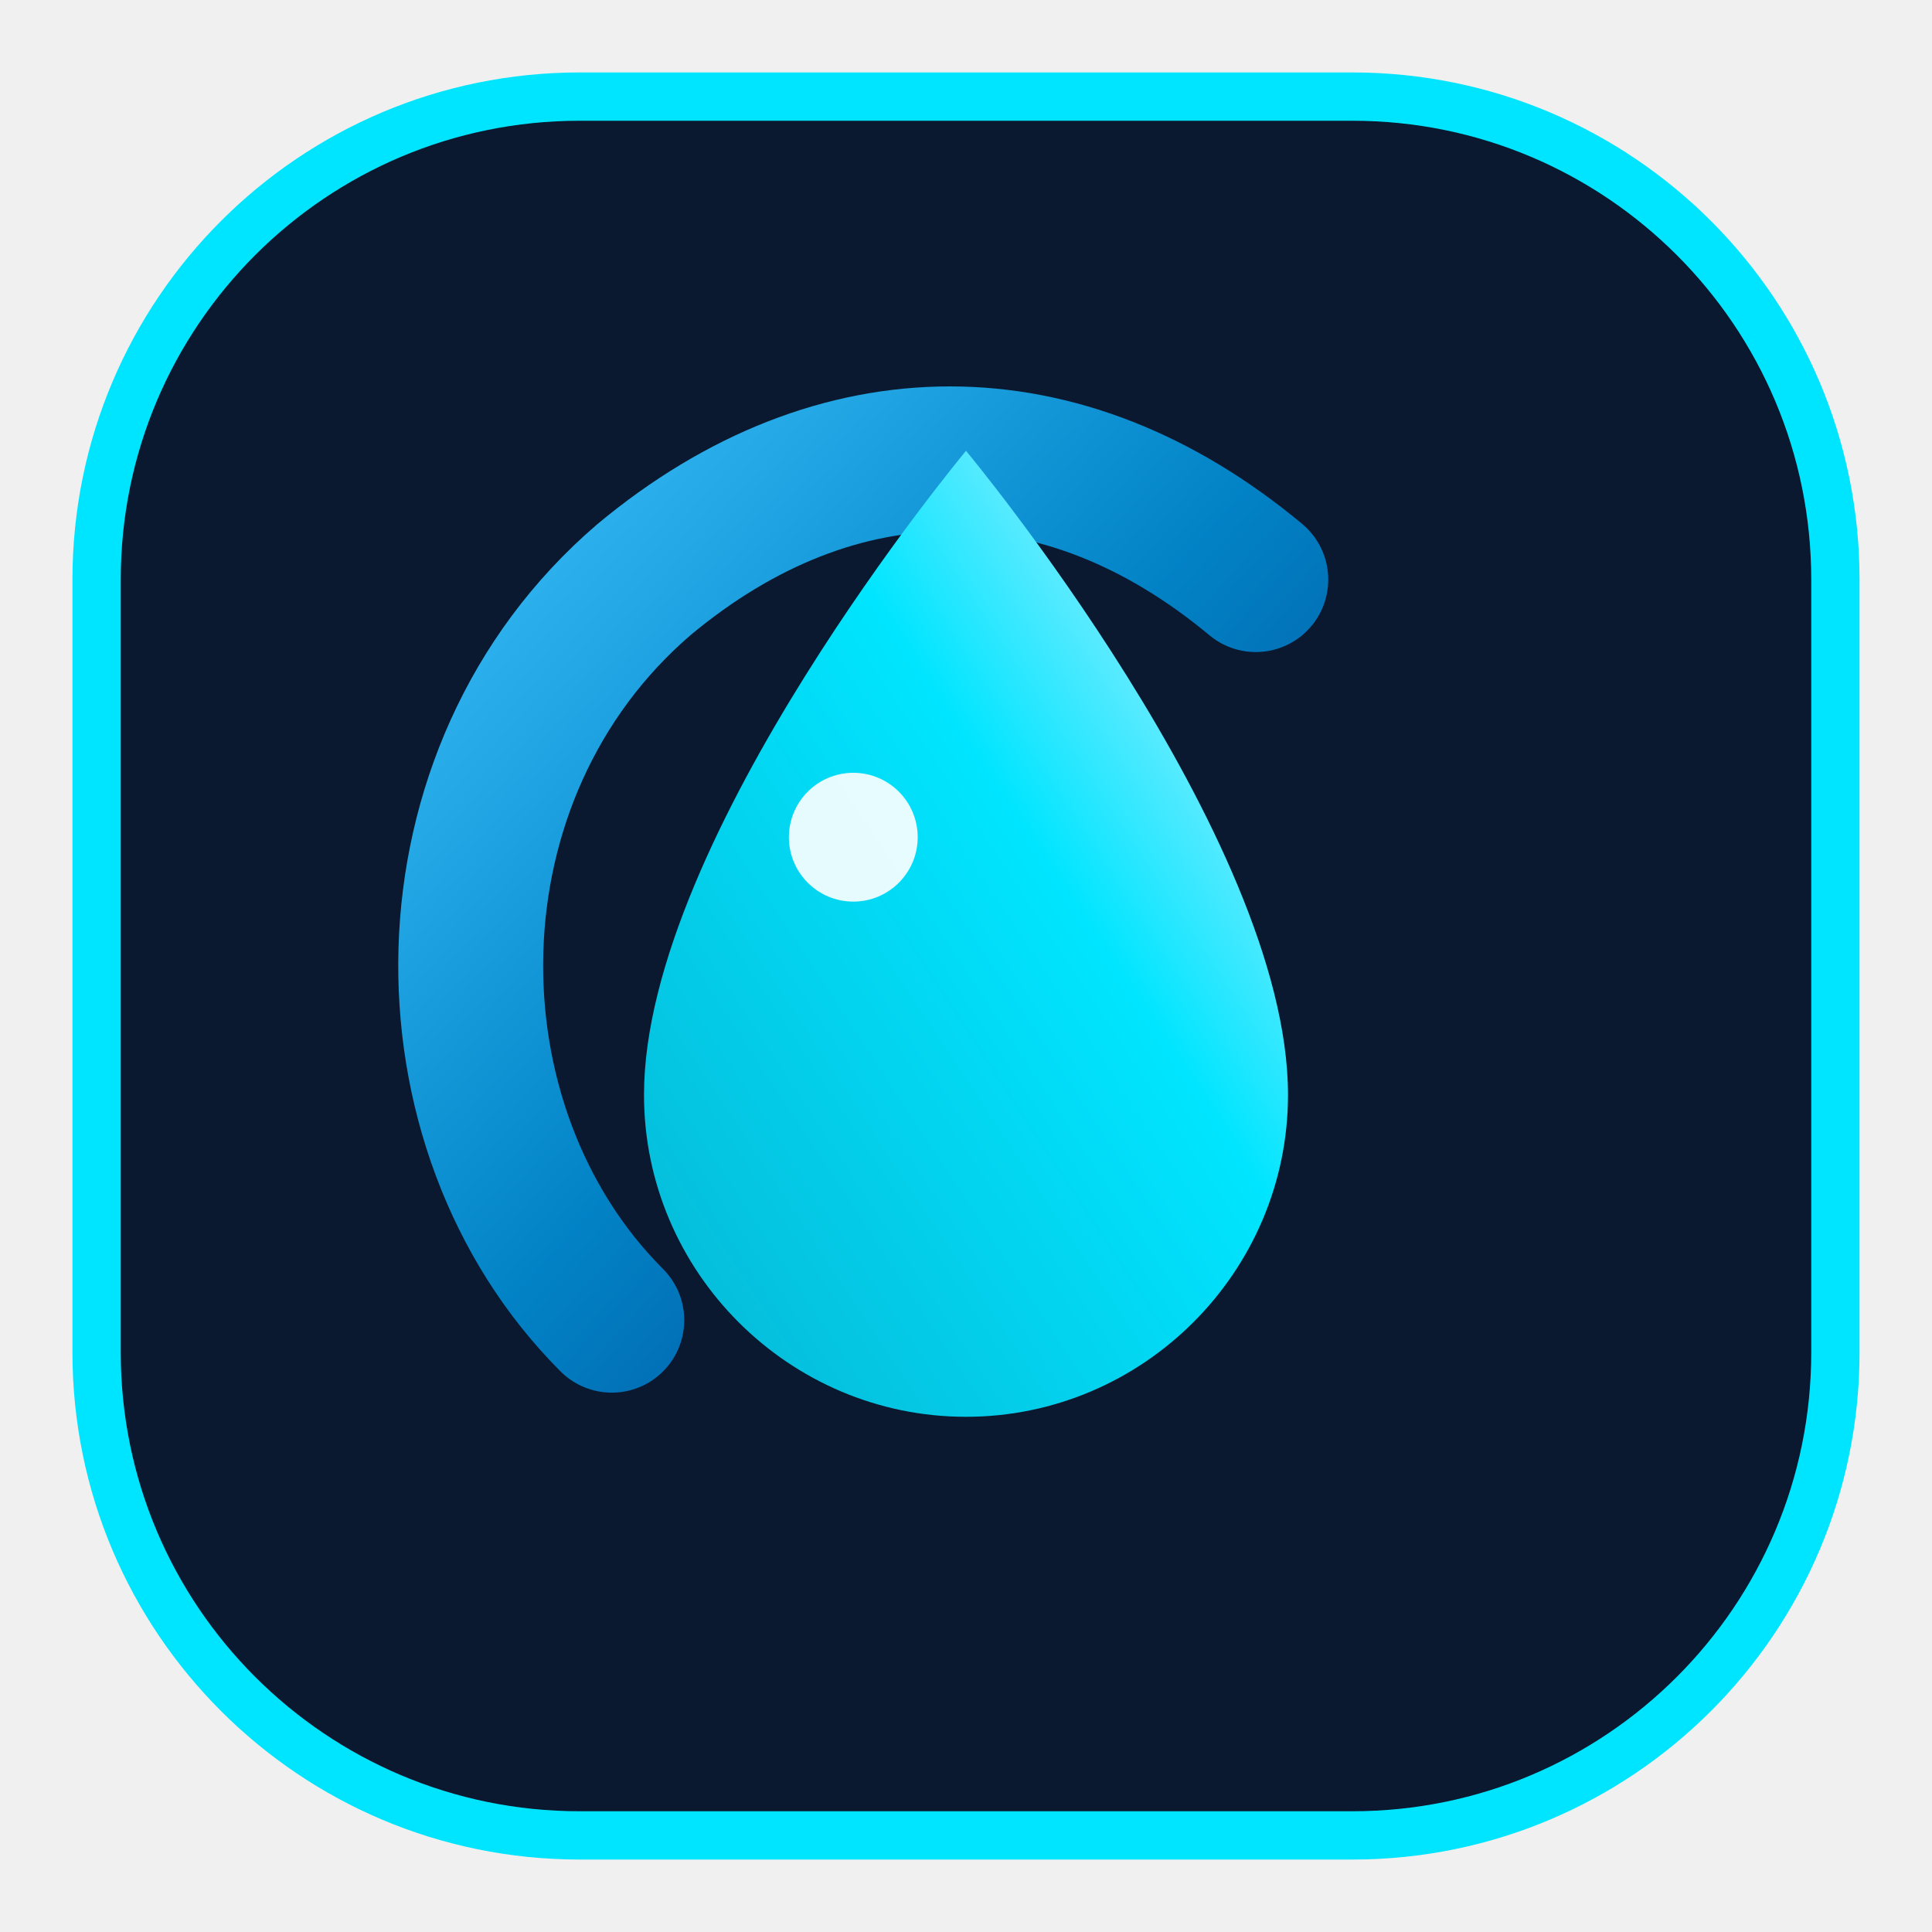
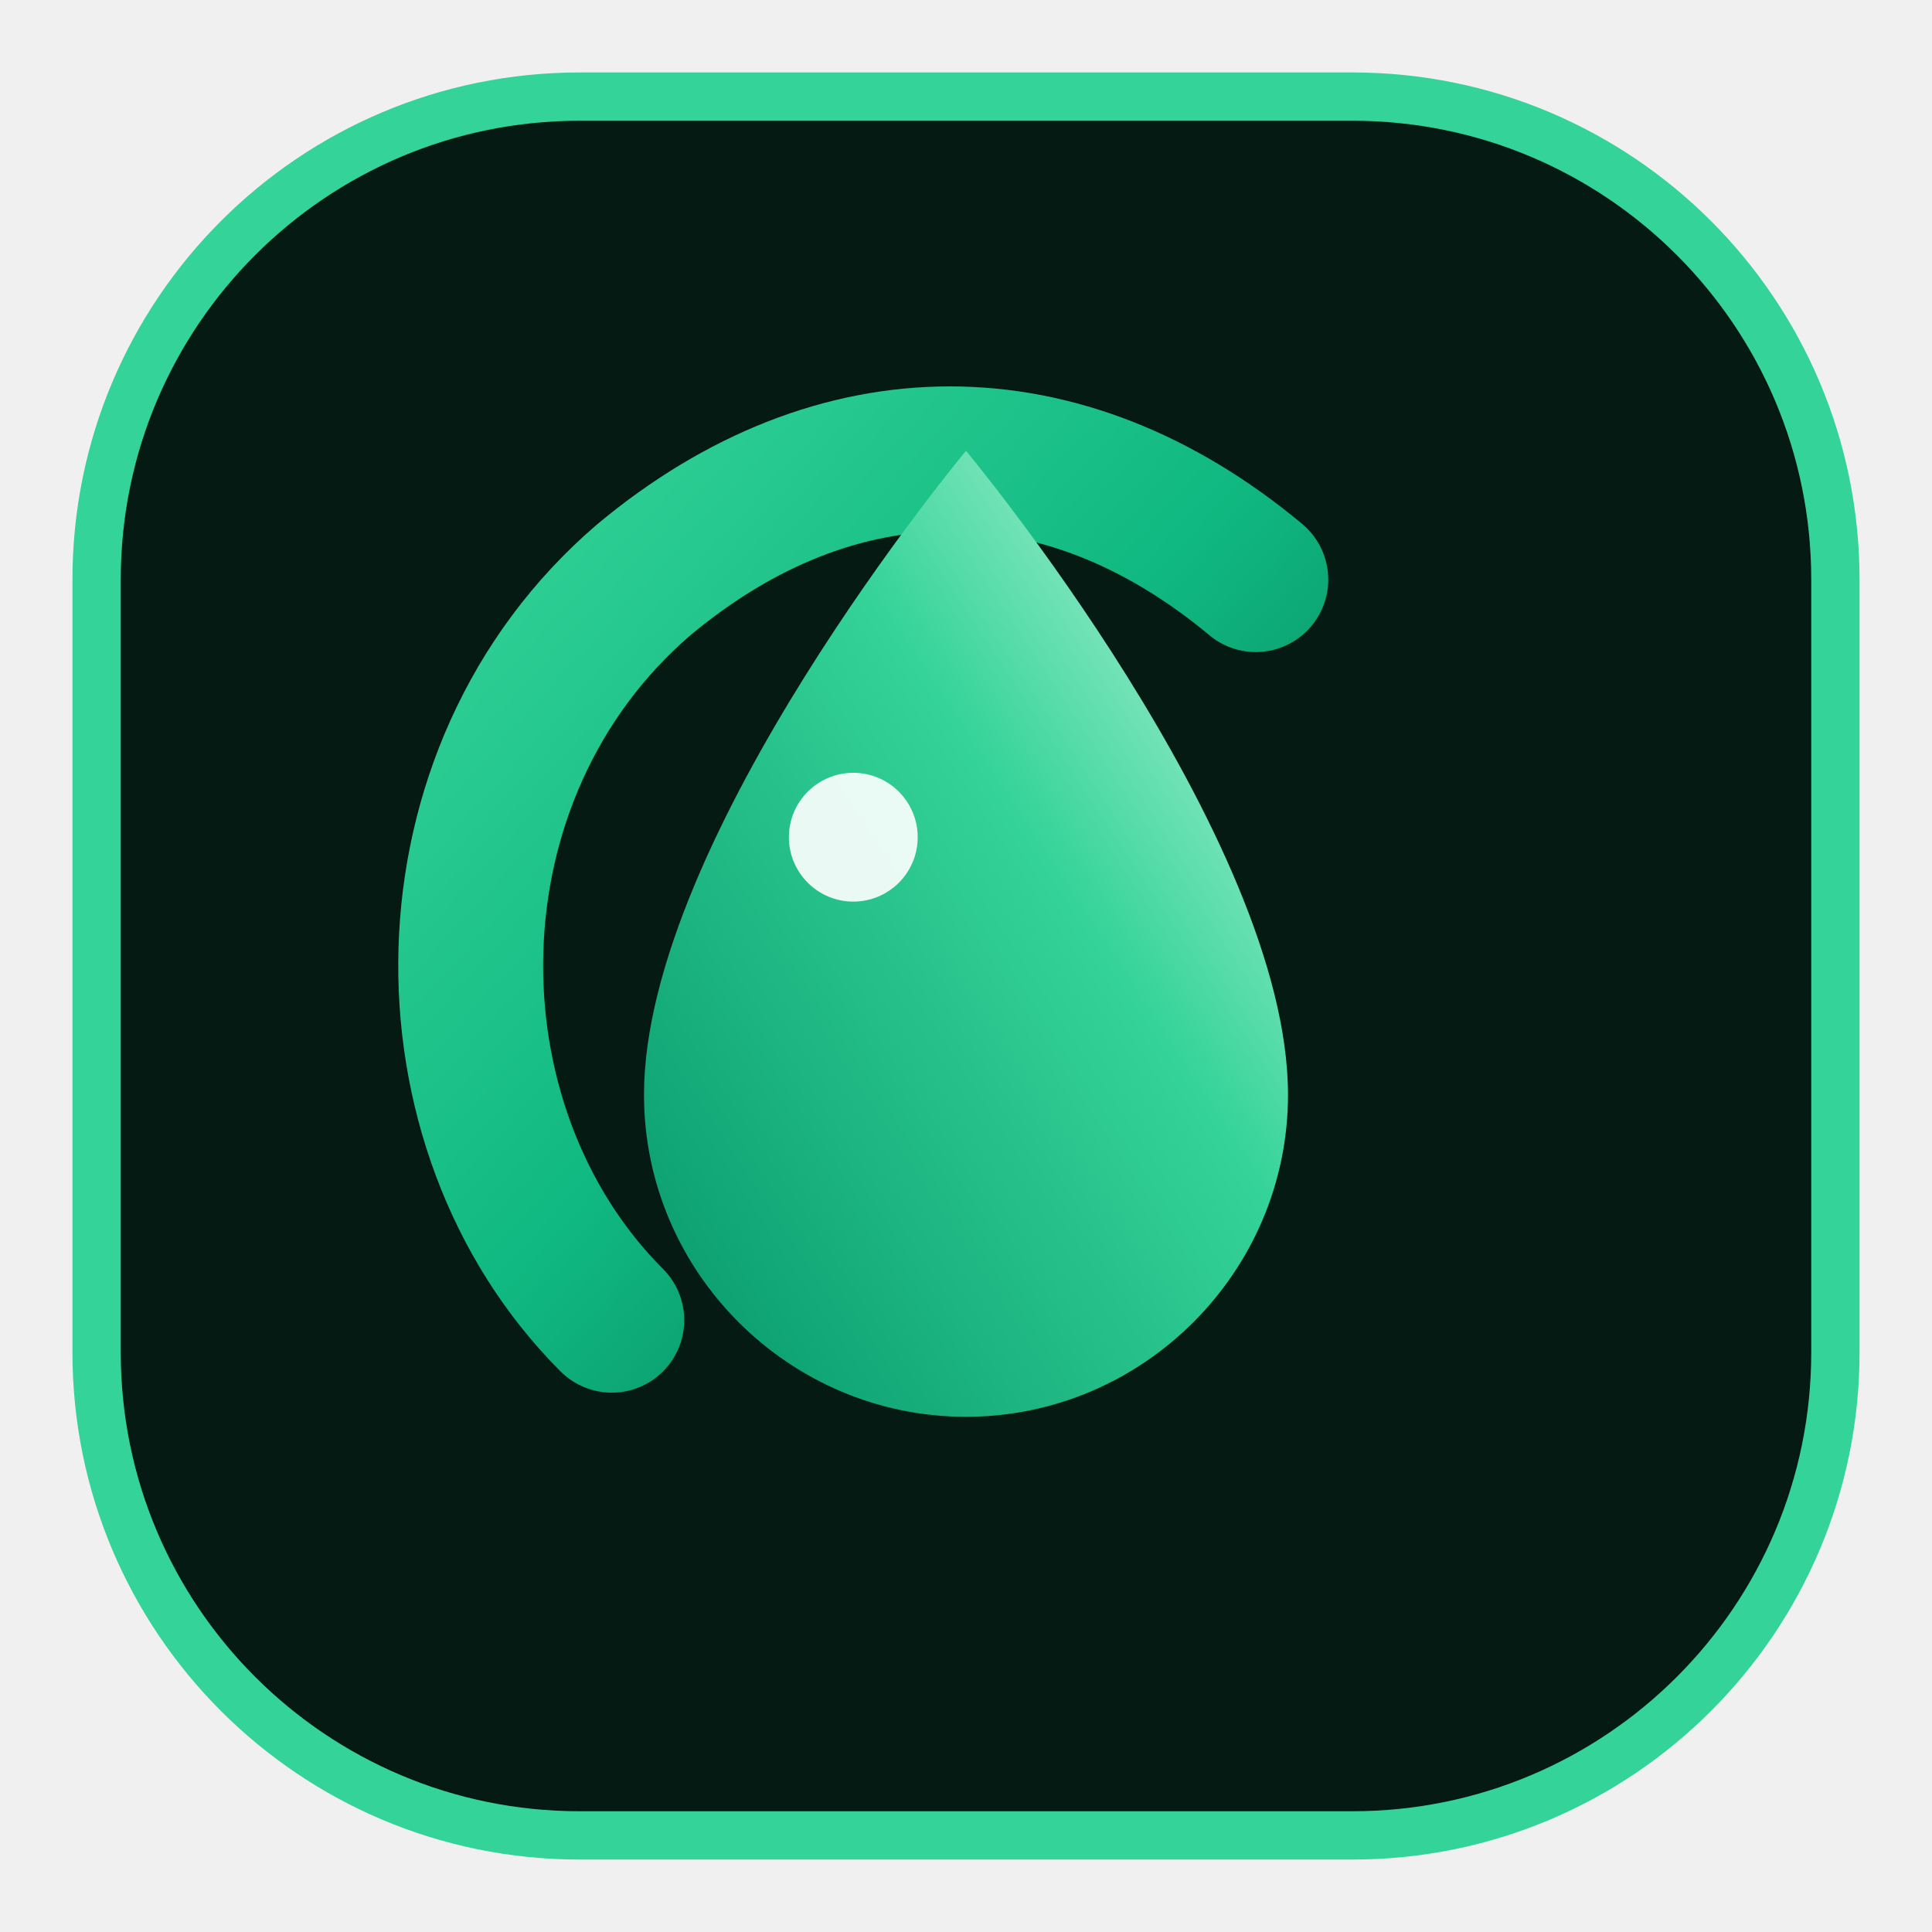
<svg xmlns="http://www.w3.org/2000/svg" viewBox="0 0 120 120" width="32" height="32">
  <defs>
    <linearGradient id="dropGradFav" x1="0%" y1="0%" x2="100%" y2="100%">
-       <stop offset="0%" stop-color="#38BDF8" />
-       <stop offset="50%" stop-color="#0284C7" />
-       <stop offset="100%" stop-color="#034694" />
+       <stop offset="0%" stop-color="#34D399" />
+       <stop offset="50%" stop-color="#10B981" />
+       <stop offset="100%" stop-color="#047857" />
    </linearGradient>
-     <linearGradient id="cyanFav" x1="0%" y1="100%" x2="100%" y2="0%">
-       <stop offset="0%" stop-color="#06B6D4" />
-       <stop offset="60%" stop-color="#00E5FF" />
-       <stop offset="100%" stop-color="#E0F2FE" />
+     <linearGradient id="mintFav" x1="0%" y1="100%" x2="100%" y2="0%">
+       <stop offset="0%" stop-color="#059669" />
+       <stop offset="60%" stop-color="#34D399" />
+       <stop offset="100%" stop-color="#D1FAE5" />
    </linearGradient>
  </defs>
-   <rect x="6" y="6" width="108" height="108" rx="30" fill="#0A192F" stroke="#00E5FF" stroke-width="3" />
+   <rect x="6" y="6" width="108" height="108" rx="30" fill="#061A14" stroke="#34D399" stroke-width="3" />
  <path d="M 38,82 C 26,70 26,48 40,36 C 52,26 66,26 78,36" fill="none" stroke="url(#dropGradFav)" stroke-width="9" stroke-linecap="round" />
-   <path d="M 60,28 C 60,28 40,52 40,68 C 40,79 49,88 60,88 C 71,88 80,79 80,68 C 80,52 60,28 60,28 Z" fill="url(#cyanFav)" />
+   <path d="M 60,28 C 60,28 40,52 40,68 C 40,79 49,88 60,88 C 71,88 80,79 80,68 C 80,52 60,28 60,28 Z" fill="url(#mintFav)" />
  <circle cx="53" cy="52" r="4" fill="#FFFFFF" opacity="0.9" />
</svg>
